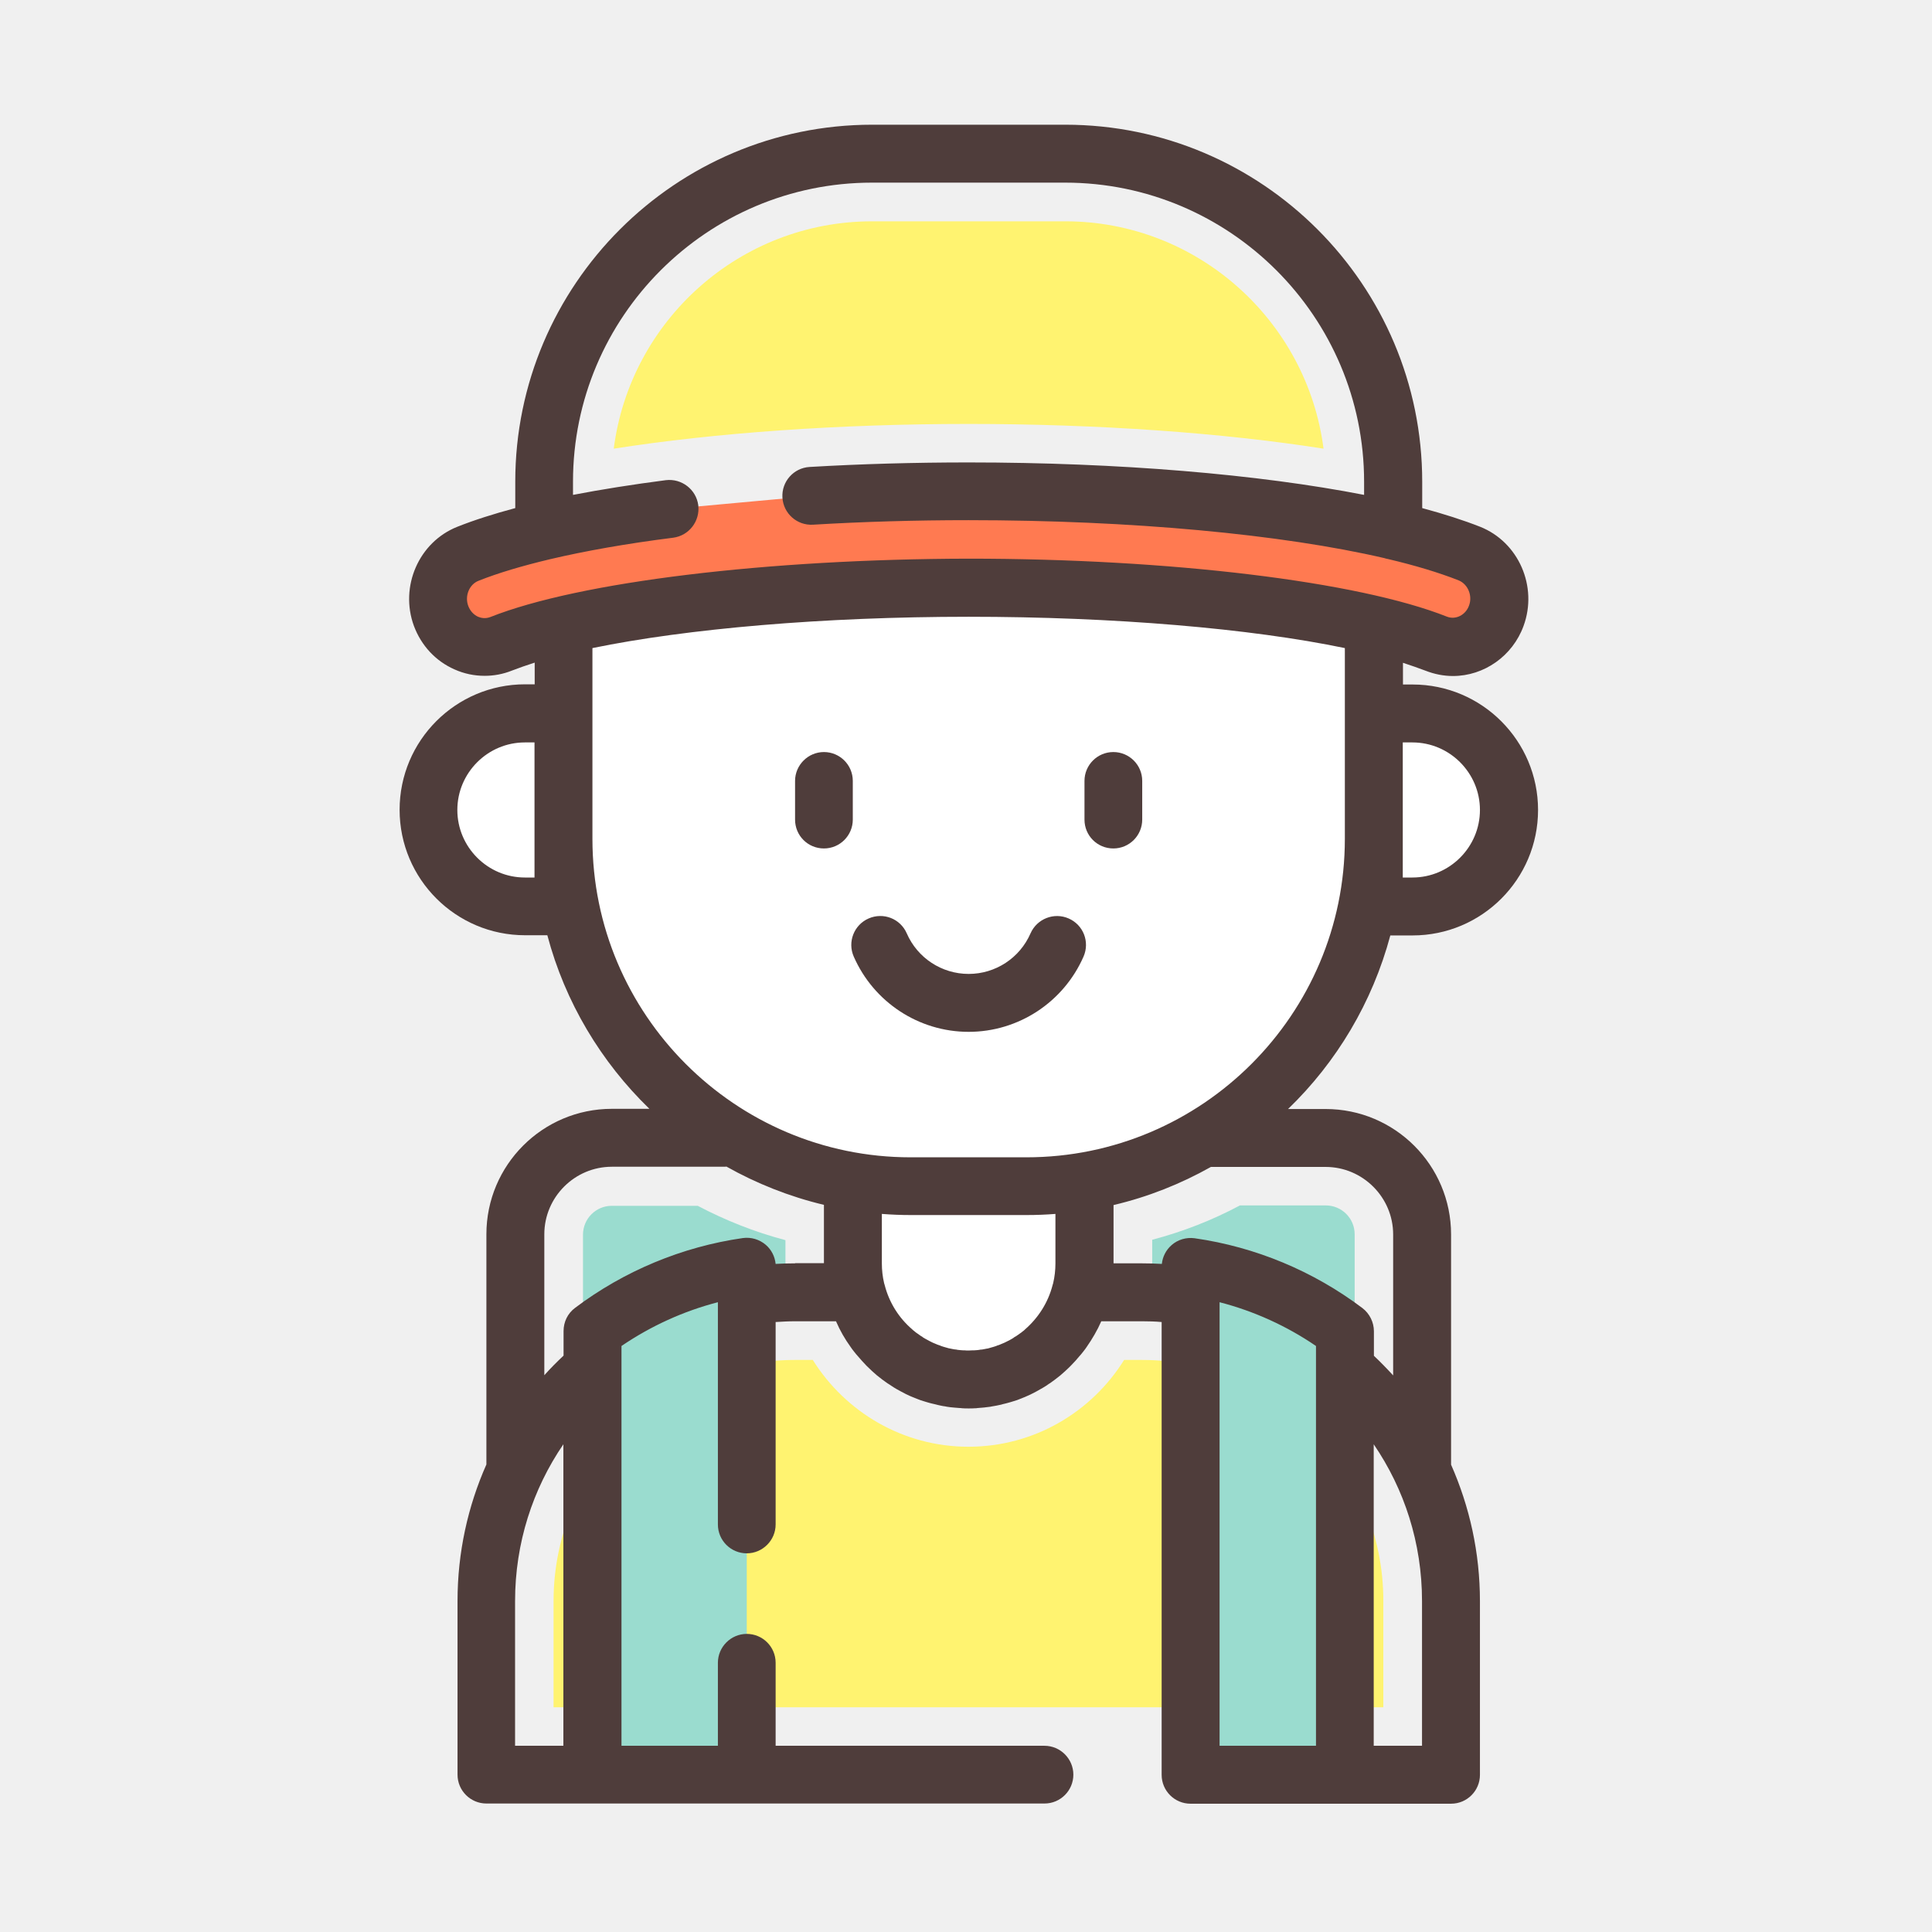
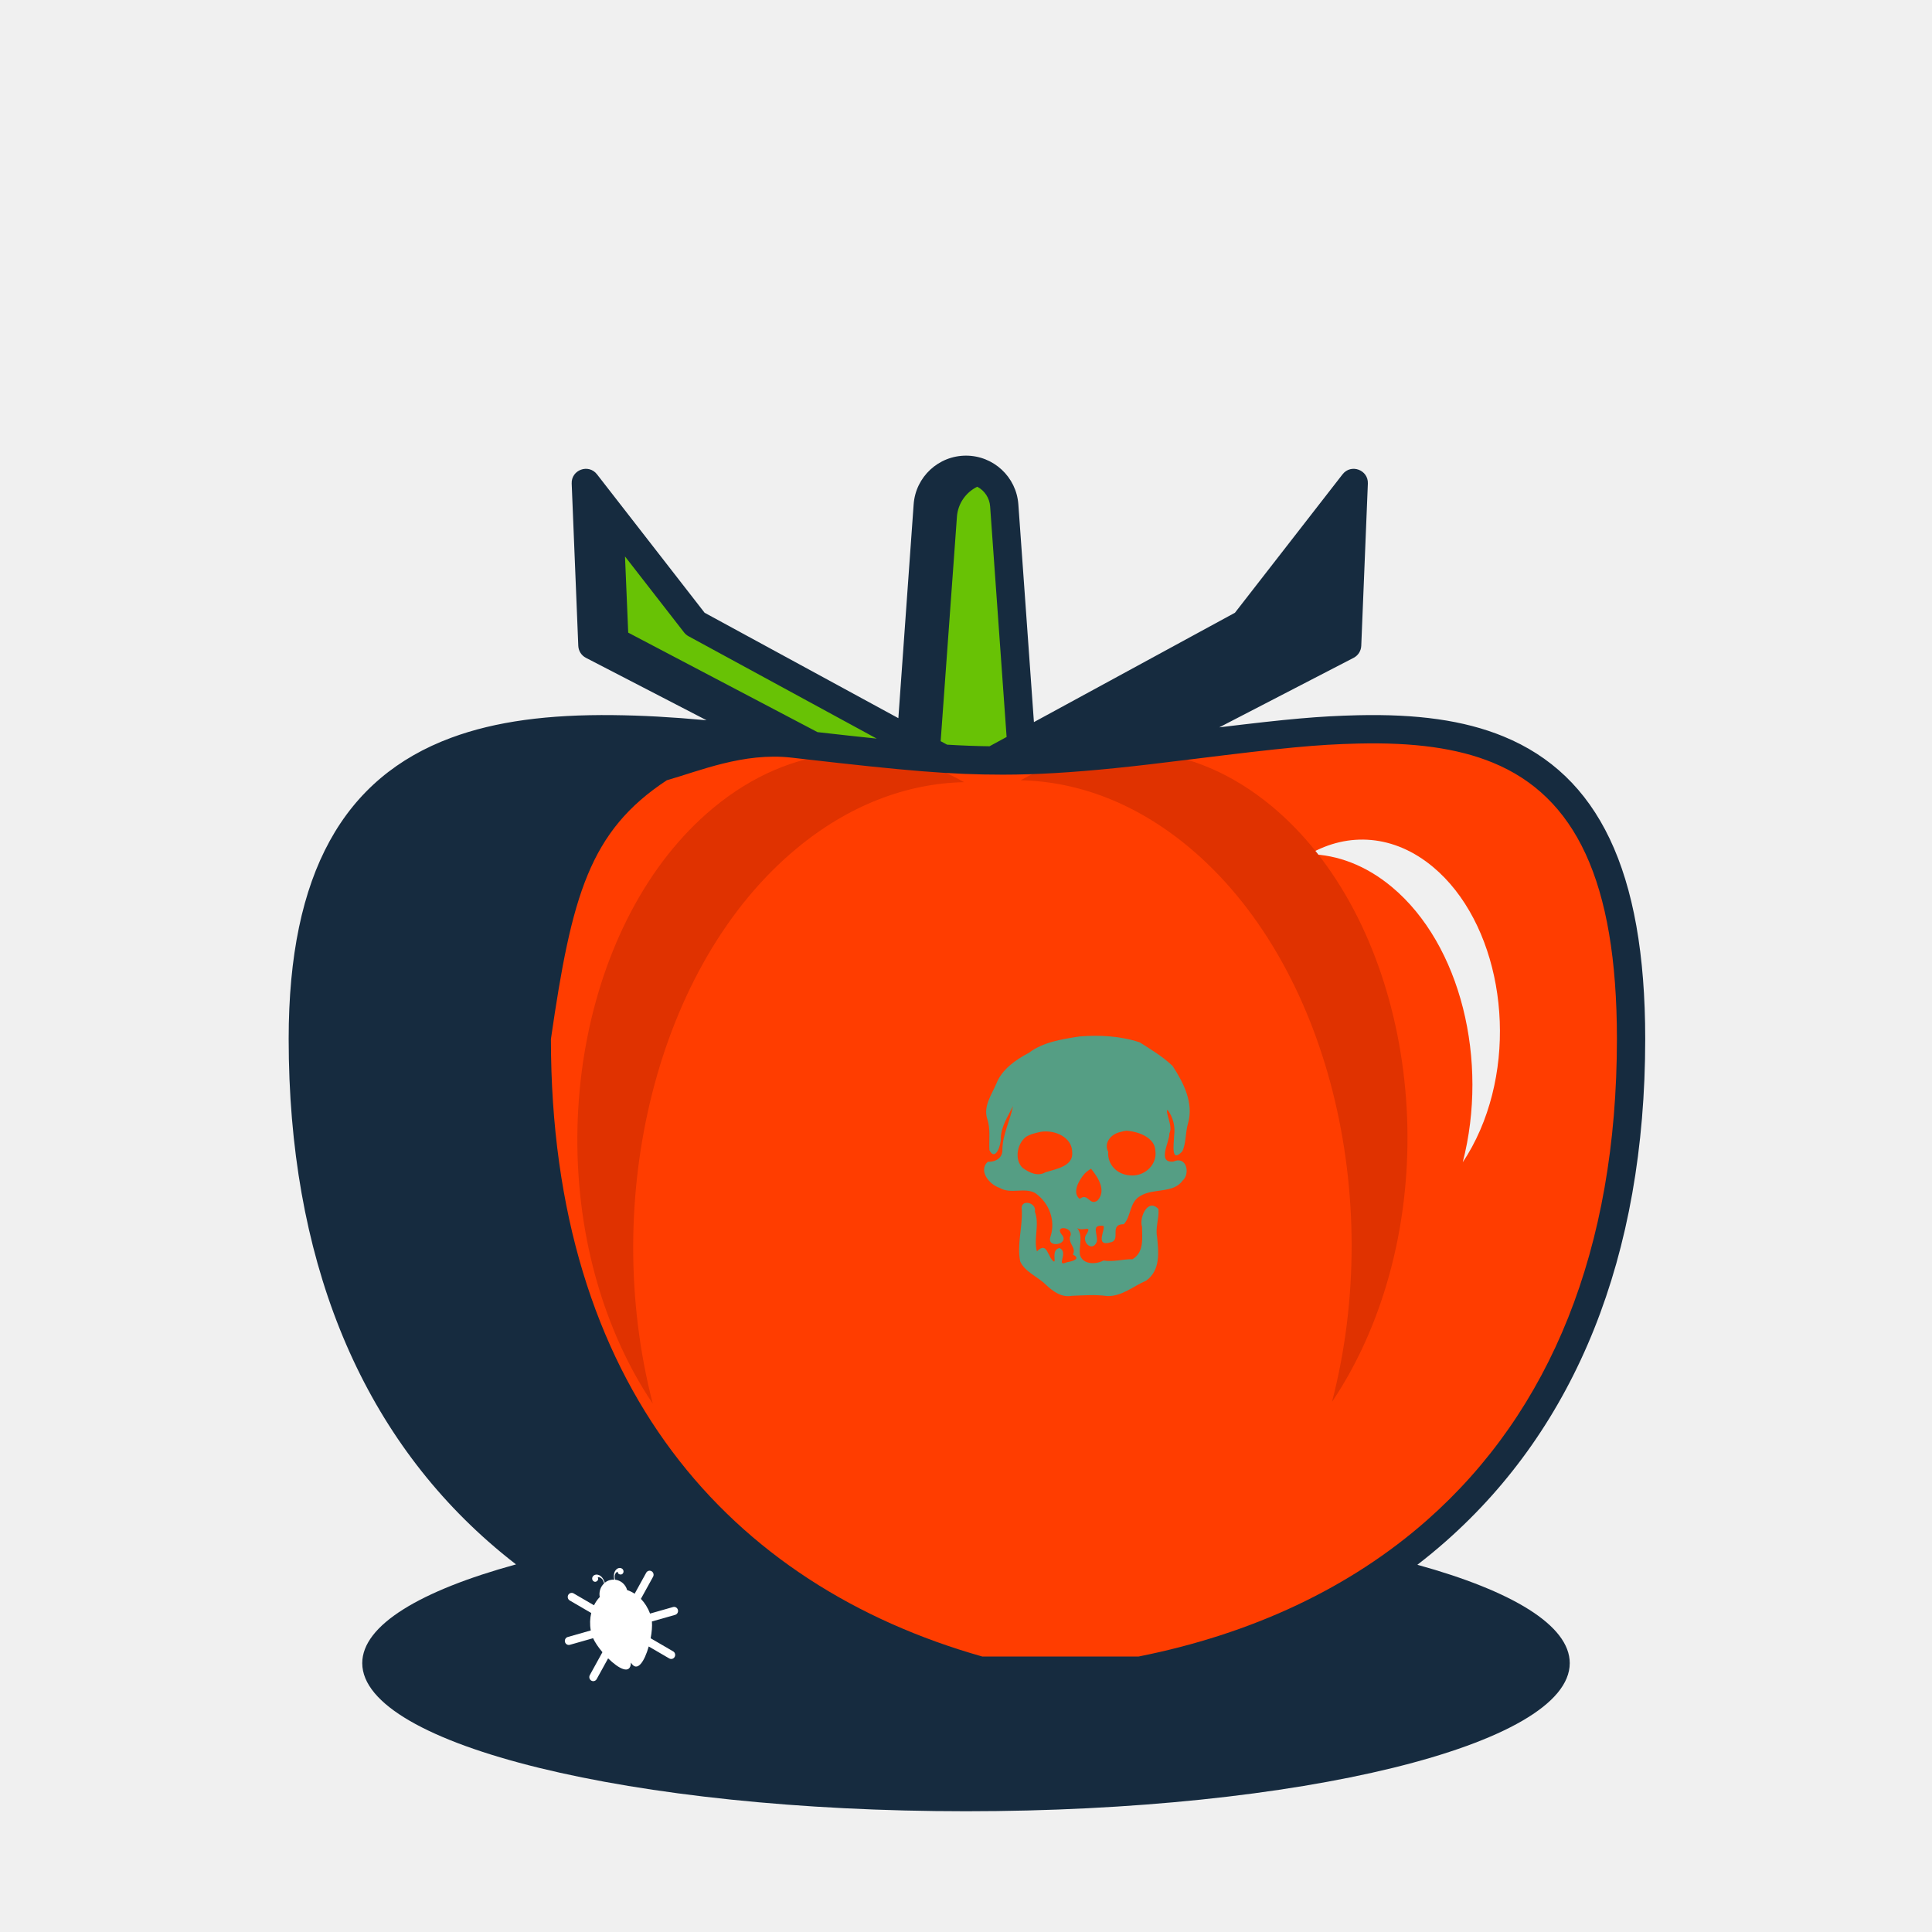
- <svg xmlns="http://www.w3.org/2000/svg" t="1545122622068" class="icon" style="" viewBox="0 0 1024 1024" version="1.1" p-id="1338" width="200" height="200">
+ <svg xmlns="http://www.w3.org/2000/svg" width="1024" height="1024" p-id="3769" version="1.1" class="icon" t="1571410570281">
  <defs>
    <style type="text/css" />
  </defs>
-   <path d="M574.8 628.7v40.9c0 33.9-27.5 61.4-61.4 61.4S452 703.5 452 669.6v-40.9M544.1 628.7h-61.4c-101.7 0-184.1-82.4-184.1-184.1V291.2h429.6v153.4c0 101.7-82.4 184.1-184.1 184.1zM298.6 480.4h-20.5c-28.2 0-51.1-22.9-51.1-51.1 0-28.2 22.9-51.1 51.1-51.1h20.5v102.2zM728.2 480.4h20.5c28.2 0 51.1-22.9 51.1-51.1 0-28.2-22.9-51.1-51.1-51.1h-20.5v102.2z" fill="#FFFFFF" p-id="1339" />
-   <path d="M417.6 685.1c-0.8-5-1.3-10.2-1.3-15.4v-12.4c-16.3-4.3-31.9-10.5-46.5-18.2h-45.5c-8.5 0-15.3 6.9-15.3 15.3V730c28.3-27.1 66.5-44 108.6-44.9zM718 729.8v-75.6c0-8.5-6.9-15.3-15.3-15.3h-45.5c-14.6 7.8-30.2 13.9-46.5 18.2v12.4c0 5.3-0.5 10.4-1.3 15.4 41.9 1.1 80.1 18 108.6 44.9z" fill="#9ADCCF" p-id="1340" />
-   <path d="M605.4 720.8h-9.6c-17.2 27.6-47.7 46-82.5 46s-65.3-18.5-82.5-46h-9.6c-70.5 0-127.8 57.4-127.8 127.8v56.3h439.8v-56.3c0.1-70.5-57.3-127.8-127.8-127.8z" fill="#FFF370" p-id="1341" />
-   <path d="M430.1 262.9c26.6-1.6 54.6-2.4 83.3-2.4 112.4 0 214.1 12.6 265.4 33 12.7 5 19.1 19.8 14.2 33-3.8 10.2-13.1 16.4-23 16.4-2.9 0-5.9-0.5-8.8-1.7-45.4-18-142.6-29.6-247.8-29.6S311 323.3 265.6 341.3c-12.7 5.1-27-1.6-31.9-14.7-4.9-13.2 1.5-28 14.2-33 25.1-10 62.3-18.1 106.9-23.8" fill="#FF7A51" p-id="1342" />
-   <path d="M701.5 237.8c-53.6-8.4-119.6-13.1-188.1-13.1s-134.5 4.7-188.1 13.1c8.7-67.9 66.8-120.5 137-120.5h102.3c70.1 0 128.2 52.7 136.9 120.5z" fill="#FFF370" p-id="1343" />
-   <path d="M395.8 808V671.5c-30.4 4.4-58.3 16.4-81.8 34v235.1h81.8v-59.3M631 671.5v269.2h81.8V705.5c-23.4-17.6-51.4-29.6-81.8-34z" fill="#9ADCCF" p-id="1344" />
-   <path d="M736.9 495.8h11.8c36.7 0 66.5-29.8 66.5-66.5s-29.8-66.5-66.5-66.5h-5.1v-11.5c4.3 1.4 8.3 2.8 12 4.2 4.6 1.8 9.5 2.8 14.5 2.8 16.5 0 31.6-10.6 37.4-26.5 7.7-20.9-2.6-44.5-23-52.6-8.9-3.5-19.2-6.8-30.7-9.9v-14c0-104.3-84.9-189.2-189.2-189.2H462.3C358 66.1 273.1 151 273.1 255.3v14c-11.6 3.1-21.9 6.4-30.7 9.9-20.4 8.1-30.7 31.7-23 52.6 3.9 10.4 11.5 18.6 21.5 23 5.1 2.3 10.5 3.4 16 3.4 4.9 0 9.8-0.9 14.5-2.8 3.6-1.4 7.7-2.8 12-4.2v11.5h-5.1c-36.7 0-66.5 29.8-66.5 66.5s29.8 66.5 66.5 66.5h11.8c9.4 35.5 28.5 67.2 54.1 92h-19.9c-36.7 0-66.5 29.8-66.5 66.5v122c-9.8 22.1-15.3 46.6-15.3 72.4v92c0 8.5 6.9 15.3 15.3 15.3h295.8c8.5 0 15.3-6.9 15.3-15.3s-6.9-15.3-15.3-15.3H411.1v-44c0-8.5-6.9-15.3-15.3-15.3s-15.3 6.9-15.3 15.3v44h-51.1V713.4c15.6-10.6 32.9-18.5 51.1-23.2V808c0 8.5 6.9 15.3 15.3 15.3s15.3-6.9 15.3-15.3V700.7c3.4-0.2 6.8-0.4 10.2-0.4h21.8c2.1 4.9 4.7 9.4 7.8 13.7 0.2 0.3 0.5 0.7 0.7 1 0.3 0.4 0.6 0.8 1 1.3l1.2 1.5c0.3 0.3 0.5 0.6 0.8 0.9 1.4 1.7 3 3.4 4.5 5l0.4 0.4c0.7 0.7 1.5 1.4 2.3 2.2l0.3 0.3c1.7 1.6 3.5 3.1 5.4 4.5 0.1 0.1 0.3 0.2 0.4 0.3 0.8 0.6 1.6 1.2 2.5 1.8 0.2 0.1 0.3 0.2 0.5 0.3 1 0.6 1.9 1.3 2.9 1.9 0.9 0.6 1.9 1.1 2.8 1.6 0.3 0.2 0.6 0.3 0.9 0.5 0.7 0.4 1.4 0.7 2.1 1.1 0.3 0.2 0.6 0.3 1 0.5 1 0.5 1.9 0.9 2.9 1.3 0.3 0.1 0.7 0.3 1 0.4 0.7 0.3 1.4 0.6 2 0.8 0.4 0.2 0.9 0.3 1.3 0.5 0.6 0.2 1.3 0.4 1.9 0.6 0.4 0.1 0.9 0.3 1.3 0.4 1 0.3 2 0.6 2.9 0.8 0.4 0.1 0.9 0.2 1.3 0.3 0.7 0.2 1.4 0.3 2 0.5 0.5 0.1 0.9 0.2 1.4 0.3 0.8 0.2 1.5 0.3 2.3 0.4 0.3 0.1 0.7 0.1 1 0.2 1.1 0.2 2.2 0.3 3.3 0.4 0.4 0 0.7 0.1 1.1 0.1 0.8 0.1 1.7 0.1 2.5 0.2 0.4 0 0.7 0 1.1 0.1 1.2 0.1 2.3 0.1 3.5 0.1s2.3 0 3.5-0.1c0.4 0 0.7 0 1.1-0.1 0.8-0.1 1.7-0.1 2.5-0.2 0.4 0 0.7-0.1 1.1-0.1 1.1-0.1 2.2-0.3 3.3-0.4 0.3-0.1 0.7-0.1 1-0.2 0.8-0.1 1.6-0.3 2.3-0.4 0.5-0.1 0.9-0.2 1.4-0.3 0.7-0.1 1.4-0.3 2-0.5 0.4-0.1 0.9-0.2 1.3-0.3 1-0.3 2-0.5 2.9-0.8 0.4-0.1 0.9-0.3 1.3-0.4 0.6-0.2 1.3-0.4 1.9-0.6 0.5-0.2 0.9-0.3 1.3-0.5 0.7-0.3 1.4-0.5 2-0.8 0.3-0.1 0.7-0.3 1-0.4 1-0.4 1.9-0.9 2.9-1.3 0.3-0.2 0.6-0.3 1-0.5 0.7-0.4 1.4-0.7 2.1-1.1 0.3-0.2 0.6-0.3 0.9-0.5 0.9-0.5 1.9-1.1 2.8-1.6 1-0.6 2-1.2 2.9-1.9 0.2-0.1 0.3-0.2 0.5-0.3 0.8-0.6 1.7-1.2 2.5-1.8 0.1-0.1 0.3-0.2 0.4-0.3 1.9-1.4 3.7-2.9 5.4-4.5l0.3-0.3c0.8-0.7 1.5-1.4 2.3-2.2l0.4-0.4c1.6-1.6 3.1-3.3 4.5-5 0.3-0.3 0.5-0.6 0.8-0.9l1.2-1.5c0.3-0.4 0.6-0.8 1-1.3 0.2-0.3 0.5-0.7 0.7-1 3-4.3 5.7-8.9 7.8-13.7h21.8c3.4 0 6.8 0.1 10.2 0.4v240c0 8.5 6.9 15.3 15.3 15.3h138.1c8.5 0 15.3-6.9 15.3-15.3v-92c0-25.8-5.5-50.2-15.3-72.4v-122c0-36.7-29.8-66.5-66.5-66.5h-19.9c25.7-24.8 44.7-56.5 54.2-92z m-453.6-51.2v20.5h-5.1c-19.7 0-35.8-16.1-35.8-35.8s16.1-35.8 35.8-35.8h5.1v51.1z m465.3-51.1c19.7 0 35.8 16.1 35.8 35.8s-16.1 35.8-35.8 35.8h-5.1v-71.6h5.1zM260 327c-2.8 1.1-5.1 0.5-6.6-0.1-2.4-1.1-4.2-3.1-5.2-5.7-2-5.3 0.5-11.5 5.5-13.4 10.3-4.1 23.1-7.9 37.8-11.4 18.7-4.4 40.7-8.3 65.3-11.4 8.4-1.1 14.3-8.8 13.3-17.2-1.1-8.4-8.8-14.3-17.2-13.3-17.7 2.3-34.1 4.9-49.2 7.8v-7c0-87.4 71.1-158.5 158.5-158.5h102.3c87.4 0 158.5 71.1 158.5 158.5v7c-55.8-10.9-130.2-17.2-209.7-17.2-28.6 0-57 0.8-84.2 2.4-8.5 0.5-14.9 7.8-14.4 16.2 0.5 8.5 7.8 14.9 16.2 14.4 26.7-1.6 54.4-2.4 82.4-2.4 86.4 0 166 7.5 220.4 20.1 0.6 0.2 1.3 0.4 2 0.5 14.4 3.4 27 7.2 37.4 11.3 4.9 2 7.5 8.1 5.5 13.4-1.8 5-7.1 7.7-11.8 5.8-47-18.6-146.5-30.7-253.4-30.7-106.9 0.2-206.4 12.3-253.4 30.9z m54 117.6V343.5c50-10.3 122.4-16.6 199.4-16.6s149.5 6.2 199.4 16.6v101.1c0 93.1-75.7 168.8-168.8 168.8h-61.4c-92.9 0-168.6-75.7-168.6-168.8z m245.4 225c0 3.6-0.4 7.1-1.2 10.5-0.1 0.3-0.2 0.7-0.3 1-2.4 9.4-7.7 17.5-14.6 23.5l-0.3 0.3c-0.3 0.3-0.7 0.6-1 0.8-0.2 0.2-0.4 0.3-0.6 0.5-0.3 0.2-0.7 0.5-1 0.7-0.2 0.2-0.4 0.3-0.7 0.5-0.3 0.2-0.7 0.5-1 0.7-0.2 0.1-0.4 0.3-0.7 0.4-0.3 0.2-0.7 0.4-1 0.7-0.2 0.1-0.3 0.2-0.5 0.3-0.8 0.5-1.6 0.9-2.4 1.3-0.1 0.1-0.3 0.1-0.4 0.2l-1.2 0.6c-0.2 0.1-0.4 0.2-0.7 0.3-0.4 0.2-0.8 0.3-1.2 0.5-0.2 0.1-0.5 0.2-0.7 0.3-0.4 0.2-0.8 0.3-1.2 0.4-0.2 0.1-0.5 0.2-0.7 0.3-0.4 0.1-0.8 0.3-1.2 0.4-0.2 0.1-0.5 0.1-0.7 0.2l-2.1 0.6c-0.3 0.1-0.6 0.2-1 0.2-0.3 0.1-0.7 0.1-1 0.2-0.4 0.1-0.7 0.1-1.1 0.2-0.3 0.1-0.6 0.1-1 0.1-0.4 0.1-0.8 0.1-1.2 0.2-0.3 0-0.6 0.1-0.9 0.1-0.5 0-0.9 0.1-1.4 0.1h-0.8c-0.7 0-1.4 0.1-2.2 0.1s-1.5 0-2.2-0.1h-0.8c-0.5 0-0.9-0.1-1.4-0.1-0.3 0-0.6-0.1-0.9-0.1-0.4 0-0.8-0.1-1.2-0.2-0.3 0-0.6-0.1-1-0.1-0.4-0.1-0.7-0.1-1.1-0.2-0.3-0.1-0.7-0.1-1-0.2-0.3-0.1-0.6-0.1-1-0.2l-2.1-0.6c-0.2-0.1-0.5-0.1-0.7-0.2-0.4-0.1-0.8-0.3-1.2-0.4-0.3-0.1-0.5-0.2-0.7-0.3-0.4-0.1-0.8-0.3-1.2-0.4-0.2-0.1-0.5-0.2-0.7-0.3-0.4-0.2-0.8-0.3-1.2-0.5-0.2-0.1-0.4-0.2-0.7-0.3l-1.2-0.6c-0.1-0.1-0.3-0.1-0.4-0.2-0.8-0.4-1.6-0.9-2.4-1.3-0.2-0.1-0.3-0.2-0.5-0.3-0.4-0.2-0.7-0.4-1-0.7-0.2-0.1-0.5-0.3-0.7-0.4-0.3-0.2-0.7-0.5-1-0.7-0.2-0.2-0.4-0.3-0.7-0.5-0.3-0.2-0.7-0.5-1-0.7-0.2-0.2-0.4-0.3-0.6-0.5-0.3-0.3-0.7-0.5-1-0.8l-0.3-0.3c-7-6-12.2-14.1-14.6-23.5-0.1-0.3-0.2-0.7-0.3-1-0.8-3.4-1.2-6.9-1.2-10.5v-26.2c5.1 0.4 10.2 0.6 15.3 0.6h61.4c5.2 0 10.3-0.2 15.3-0.6v26.2zM298.6 925.3H273v-76.7c0-30.8 9.4-59.4 25.6-83.1v159.8z m122.8-255.7c-3.5 0-6.9 0.1-10.3 0.3-0.4-3.9-2.2-7.5-5.2-10.1-3.4-2.9-7.8-4.2-12.2-3.6-32.1 4.6-62.9 17.4-88.9 37-3.9 2.9-6.1 7.4-6.1 12.3v13c-3.5 3.3-7 6.8-10.2 10.4v-74.7c0-19.7 16.1-35.8 35.8-35.8H384c0.3 0 0.7 0 1-0.1 16 9 33.3 15.9 51.7 20.3v30.9h-15.3z m276.1 255.7h-51.1V690.2c18.2 4.7 35.6 12.6 51.1 23.2v211.9z m56.2-76.7v76.7h-25.6V765.5c16.2 23.7 25.6 52.3 25.6 83.1z m-51.1-230.1c19.7 0 35.8 16.1 35.8 35.8V729c-3.3-3.6-6.7-7.1-10.2-10.4v-13c0-4.8-2.3-9.4-6.1-12.3-26-19.6-56.7-32.4-88.9-37-4.4-0.6-8.9 0.7-12.2 3.6-3 2.6-4.8 6.2-5.2 10-3.4-0.2-6.8-0.3-10.3-0.3h-15.3v-30.9c18.3-4.3 35.6-11.2 51.6-20.2h60.8z" fill="#4F3D3B" p-id="1345" data-spm-anchor-id="a313x.7781069.0.i0" />
-   <path d="M436.7 449.7c8.5 0 15.3-6.9 15.3-15.3v-20.5c0-8.5-6.9-15.3-15.3-15.3s-15.3 6.9-15.3 15.3v20.5c0 8.5 6.8 15.3 15.3 15.3zM590.1 449.7c8.5 0 15.3-6.9 15.3-15.3v-20.5c0-8.5-6.9-15.3-15.3-15.3-8.5 0-15.3 6.9-15.3 15.3v20.5c0 8.5 6.8 15.3 15.3 15.3zM452.5 507c10.6 24.2 34.5 39.9 60.9 39.9s50.3-15.7 60.9-39.9c3.4-7.8-0.1-16.8-7.9-20.2s-16.8 0.2-20.2 7.9a35.76 35.76 0 0 1-32.8 21.5c-14.2 0-27.1-8.4-32.8-21.5-3.4-7.8-12.4-11.3-20.2-7.9-7.8 3.4-11.3 12.5-7.9 20.2z" fill="#4F3D3B" p-id="1346" />
+   <g>
+     <rect fill="none" id="canvas_background" height="1242" width="2302" y="-1" x="-1" />
+   </g>
+   <g>
+     <path id="svg_1" p-id="3770" fill="#68C205" d="m311.5,342l-3.5,-86l58,74.613l116.707,63.494l9.026,-126.237c0.76,-10.632 9.607,-18.87 20.267,-18.87s19.507,8.238 20.267,18.87l9.082,127.022l118.151,-64.28l58,-74.612l-3.5,86l-109.265,56.54c-24.685,2.82 -49.532,5.045 -73.735,5.045c-37.463,0 -78.727,-5.33 -119.708,-9.947l-99.792,-51.638z" />
+     <path id="svg_2" p-id="3771" fill="#FF3D00" d="m512,895.585c-194.404,0 -352,-106.362 -352,-343.459c0,-237.096 217.437,-147.541 371,-147.541s333,-89.555 333,147.541c0,237.097 -157.596,343.459 -352,343.459zm182,-442.873c14.95,0.332 30.04,5.977 43.778,17.452c36.536,30.517 51.37,92.113 37.513,145.836c3.444,-5.129 6.556,-10.834 9.26,-17.09c20.786,-48.087 9.593,-110.492 -25,-139.386c-20.62,-17.222 -44.899,-18.651 -65.551,-6.812z" />
+     <path stroke="null" id="svg_3" p-id="3772" fill="#E03200" d="m511,414.56c-30.345,0.67 -60.972,12.059 -88.857,35.21c-74.157,61.568 -104.264,185.842 -76.14,294.23c-6.99,-10.347 -13.307,-21.858 -18.796,-34.48c-42.189,-97.017 -19.47,-222.923 50.745,-281.217c41.851,-34.747 91.13,-37.63 133.048,-13.744l0,0.001zm30,-1.001c41.918,-23.887 91.197,-21.004 133.048,13.743c70.215,58.294 92.934,184.2 50.745,281.218c-5.489,12.621 -11.805,24.132 -18.796,34.479c28.124,-108.388 -1.983,-232.662 -76.14,-294.23c-27.885,-23.151 -58.512,-34.54 -88.857,-35.21z" />
+     <path id="svg_4" p-id="3773" fill="#162B3F" d="m273.5,829.162a292.676,292.676 0 0 1 -14.865,-12.272c-68.595,-60.55 -105.635,-150.618 -105.635,-266.264c0,-88.065 29.359,-138.532 86.081,-159.583c23.658,-8.78 51.713,-12.397 85.914,-12.016c15.494,0.173 30.403,0.99 49.49,2.716l-63.932,-33.082a7.5,7.5 0 0 1 -4.047,-6.356l-3.5,-86c-0.297,-7.29 8.937,-10.669 13.415,-4.908l57.04,73.376l102.69,55.869l8.1,-113.307c1.042,-14.557 13.156,-25.835 27.749,-25.835s26.708,11.278 27.748,25.835l8.25,115.401l106.542,-57.963l57.039,-73.376c4.478,-5.761 13.712,-2.383 13.415,4.908l-3.5,86a7.5,7.5 0 0 1 -4.047,6.356l-71.202,36.844c36.644,-4.454 52.94,-5.934 73.441,-6.41c31.125,-0.72 56.15,2.596 77.174,11.225c50.008,20.524 75.14,70.754 75.14,160.306c0,115.646 -37.04,205.715 -105.635,266.264c-4.895,4.32 -9.94,8.479 -15.128,12.474c50.243,13.866 80.763,32.126 80.763,52.136c0,43.354 -143.269,78.5 -320,78.5s-320,-35.146 -320,-78.5c0,-20.108 30.818,-38.45 81.5,-52.338zm244.477,-571.185c-6.009,2.925 -10.277,8.884 -10.788,15.934l-8.62,118.927l3.393,1.846c7.914,0.482 15.173,0.751 22.508,0.853l9.054,-4.926l-8.737,-122.206a12.816,12.816 0 0 0 -6.81,-10.428zm-186.71,36.96l1.698,40.376l100.326,52.729c11.888,1.352 22.208,2.488 31.387,3.434l-99.762,-54.275a7.5,7.5 0 0 1 -2.337,-1.985l-31.311,-40.28l-0.001,0.001zm189.395,583.064l82.763,0c59.974,-11.94 112.107,-36.248 153.013,-72.356c65.222,-57.571 100.562,-143.507 100.562,-255.019c0,-84.041 -22.269,-128.55 -65.835,-146.43c-18.819,-7.723 -41.899,-10.782 -71.131,-10.104c-22.41,0.519 -39.907,2.304 -86.935,8.143c-19.434,2.413 -30.062,3.666 -41.96,4.877c-22.518,2.292 -41.635,3.473 -59.639,3.473c-27.899,0 -51.266,-2.059 -106.05,-8.341l-5.991,-0.687c-25.314,-2.893 -49.008,7.178 -66.037,11.993c-40.963,26.96 -50.422,61.114 -61.422,137.16c0,184.174 95.092,289.462 228.662,327.29l0,0.001zm-106.453,-1070.383l103.08,-53.34l2.37,-58.256l-43.633,56.13a7.5,7.5 0 0 1 -2.337,1.986l-105.918,57.624c10.08,-0.567 20.79,-1.448 32.454,-2.635c4.645,-0.473 9.1,-0.953 13.984,-1.509z" />
+     <path id="svg_6" d="m546.757,591.051l0,0c0,-6.904 6.492,-12.5 14.5,-12.5l0,0c3.846,0 7.534,1.317 10.253,3.661c2.719,2.344 4.247,5.524 4.247,8.839l0,0c0,6.904 -6.492,12.5 -14.5,12.5l0,0c-8.008,0 -14.5,-5.596 -14.5,-12.5zm7.25,0l0,0c0,3.452 3.246,6.25 7.25,6.25c4.004,0 7.25,-2.798 7.25,-6.25c0,-3.452 -3.246,-6.25 -7.25,-6.25l0,0c-4.004,0 -7.25,2.798 -7.25,6.25z" fill-opacity="null" stroke-opacity="null" stroke-width="null" stroke="null" fill="#FF3D00" />
+     <path id="svg_8" d="m536.901,586.27c-1.508,7.58 -5.36,14.824 -5.619,22.64c0.345,4.525 -3.075,6.956 -7.757,6.871c-5.035,4.634 0.622,11.957 6.319,13.827c5.815,3.465 13.028,-0.407 18.788,2.701c7.648,5.308 10.841,14.718 8.203,22.968c-2.623,6.81 10.806,4.333 5.755,-1.111c-3.901,-5.321 7.354,-3.562 4.473,1.49c-0.544,4.055 3.37,5.368 1.628,9.297c4.538,2.31 -0.38,3.603 -3.144,4.039c-6.473,2.864 1.171,-5.131 -3.957,-7.496c-4.696,0.906 -1.514,7.886 -3.126,7.08c-3.318,-2.307 -3.316,-10.93 -8.884,-5.303c-1.848,-6.933 1.524,-14.154 -1.074,-21.047c1.064,-5.148 -8.091,-6.923 -6.933,-0.953c0.462,9.112 -2.655,18.206 -0.866,27.273c2.464,5.593 9.355,8.112 13.679,12.428c3.552,3.328 8.157,6.885 13.685,5.838c6.27,-0.241 12.552,-0.755 18.794,0.128c7.851,0.22 13.845,-5.289 20.545,-8.119c7.877,-5.552 6.636,-15.47 5.851,-23.37c-0.963,-4.877 1.15,-9.757 0.756,-14.588c-5.679,-6.168 -10.338,4.674 -8.72,9.332c-0,5.859 1.267,13.407 -5.029,17.224c-5.196,-0.116 -10.141,1.559 -15.377,0.683c-4.249,2.24 -11.131,2.182 -12.533,-3.15c-0.56,-4.735 1.857,-9.7 -1.427,-14.119c2.885,2.206 7.919,-1.905 5.114,3.041c-3.422,4.026 2.897,10.23 5.276,4.287c0.789,-3.987 -3.414,-9.279 3.495,-8.424c1.409,1.406 -4.812,11.243 3.692,8.758c6.063,-1.179 -1.079,-9.621 7.131,-9.651c3.973,-4.153 2.903,-11.936 8.981,-15.086c6.777,-4.071 17.357,-1.132 22.194,-8.027c4.123,-3.528 2.183,-13.307 -4.927,-10.067c-8.885,0.769 -1.834,-10.683 -2.081,-14.975c2.094,-3.738 -2.542,-11.605 -0.946,-12.44c3.016,4.097 4.097,8.889 3.448,13.677c-0.056,4.06 -1.995,15.064 4.363,8.281c2.153,-4.728 1.527,-10.082 3.06,-15.001c2.958,-10.619 -2.338,-21.243 -8.243,-30.237c-5.029,-4.842 -11.412,-8.702 -17.407,-12.502c-10.084,-3.367 -21.218,-3.97 -31.868,-3.126c-9.42,1.45 -19.382,2.978 -26.887,8.68c-7.314,3.826 -14.318,8.907 -17.21,16.258c-2.52,5.922 -6.932,11.953 -4.927,18.531c1.918,5.484 0.901,11.179 1.211,16.784c3.269,6.406 6.356,-3.278 6.05,-6.481c0.181,-6.074 3.791,-11.451 6.451,-16.843l-0,-0zm60.051,13.032c6.723,0.428 15.236,3.751 15.42,10.681c1.022,6.954 -5.307,13.694 -13.418,13.012c-7.368,-0.537 -12.08,-6.187 -11.59,-12.539c-2.467,-4.554 1.372,-9.432 6.524,-10.479c0.999,-0.298 2.026,-0.521 3.065,-0.676l0,0zm-45.372,0.592c7.8,-1.231 16.674,3.064 16.7,10.728c0.733,7.409 -8.129,8.861 -14.173,10.717c-4.183,2.398 -8.528,0.165 -12.003,-2.25c-4.509,-4.19 -3.184,-12.634 1.577,-16.458c2.309,-1.517 5.167,-2.113 7.899,-2.737zm26.689,19.547c3.776,4.607 8.309,11.633 3.426,16.862c-4.335,3.086 -4.881,-4.39 -9.431,-0.869c-4.268,-3.319 -0.332,-10.071 2.663,-13.443c0.987,-0.971 2.117,-1.825 3.342,-2.55z" stroke-width="null" fill="#559E84" />
+     <path id="svg_9" d="m356.724,851.765l-12.198,3.469c-1.118,-3.054 -2.8,-5.701 -4.837,-7.808l6.451,-11.708c0.567,-1.033 0.218,-2.35 -0.795,-2.938c-1.003,-0.583 -2.281,-0.22 -2.846,0.811l-6.12,11.11c-1.264,-0.824 -2.595,-1.483 -3.977,-1.928c-0.871,-3.093 -3.458,-5.189 -6.4,-5.514c-0.002,-0.009 -0.004,-0.017 -0.006,-0.026c-0.128,-0.521 -0.195,-0.99 -0.205,-1.399c-0.01,-0.407 0.025,-0.755 0.096,-1.031c0.077,-0.28 0.165,-0.506 0.262,-0.682c0.306,-0.56 0.712,-0.925 1.208,-1.096c0.048,0.605 0.297,1.037 0.737,1.294c0.324,0.189 0.703,0.248 1.143,0.185c0.442,-0.067 0.787,-0.327 1.038,-0.781c0.22,-0.4 0.266,-0.837 0.134,-1.306c-0.134,-0.471 -0.425,-0.835 -0.866,-1.091c-0.322,-0.187 -0.657,-0.282 -1.009,-0.278c-0.35,0.002 -0.684,0.073 -1.007,0.209c-0.32,0.136 -0.62,0.344 -0.898,0.622c-0.276,0.278 -0.504,0.583 -0.691,0.917c-0.276,0.504 -0.452,1.068 -0.523,1.685c-0.069,0.616 -0.077,1.216 -0.019,1.808c0.036,0.344 0.128,0.648 0.197,0.966c-0.785,-0.045 -1.586,0.004 -2.386,0.232c-1.009,0.286 -1.911,0.775 -2.679,1.405c-0.109,-0.37 -0.205,-0.74 -0.377,-1.115c-0.243,-0.536 -0.55,-1.046 -0.917,-1.541c-0.373,-0.493 -0.804,-0.882 -1.293,-1.169c-0.322,-0.185 -0.672,-0.325 -1.049,-0.418c-0.377,-0.093 -0.737,-0.112 -1.08,-0.058s-0.666,0.172 -0.969,0.353c-0.306,0.181 -0.544,0.441 -0.728,0.768c-0.249,0.454 -0.314,0.921 -0.197,1.393c0.121,0.476 0.379,0.826 0.768,1.055c0.44,0.256 0.869,0.297 1.279,0.121c0.41,-0.176 0.705,-0.428 0.89,-0.764c0.249,-0.452 0.247,-0.953 -0.015,-1.496c0.511,-0.118 1.04,-0.017 1.584,0.303c0.17,0.097 0.358,0.248 0.565,0.448c0.203,0.198 0.404,0.478 0.599,0.835c0.197,0.357 0.375,0.792 0.525,1.309c0.027,0.095 0.048,0.211 0.073,0.314c-1.907,1.782 -2.84,4.494 -2.298,7.225c-1.218,1.257 -2.244,2.733 -3.049,4.38l-10.8,-6.298c-1.005,-0.583 -2.286,-0.22 -2.855,0.811c-0.567,1.037 -0.213,2.355 0.791,2.942l11.388,6.633c-0.693,2.884 -0.81,6.041 -0.245,9.248l-12.198,3.472c-1.118,0.316 -1.771,1.504 -1.461,2.649c0.308,1.141 1.459,1.814 2.576,1.494l12.305,-3.502c1.053,2.275 2.853,4.907 4.962,7.41l-6.685,12.137c-0.569,1.035 -0.218,2.35 0.791,2.934c0.5,0.295 1.072,0.349 1.586,0.202c0.519,-0.146 0.982,-0.493 1.264,-1.014l6.059,-10.996c5.651,5.583 11.896,8.874 12.093,2.266c3.345,5.51 7.223,-0.727 9.423,-8.557l10.89,6.343c0.502,0.297 1.076,0.349 1.595,0.202c0.515,-0.144 0.977,-0.493 1.262,-1.014c0.569,-1.031 0.218,-2.348 -0.789,-2.931l-11.932,-6.95c0.609,-3.239 0.883,-6.42 0.668,-8.906l12.319,-3.502c1.109,-0.316 1.773,-1.5 1.457,-2.645c-0.31,-1.145 -1.465,-1.817 -2.579,-1.5z" stroke-width="null" fill="#ffffff" />
+   </g>
</svg>
